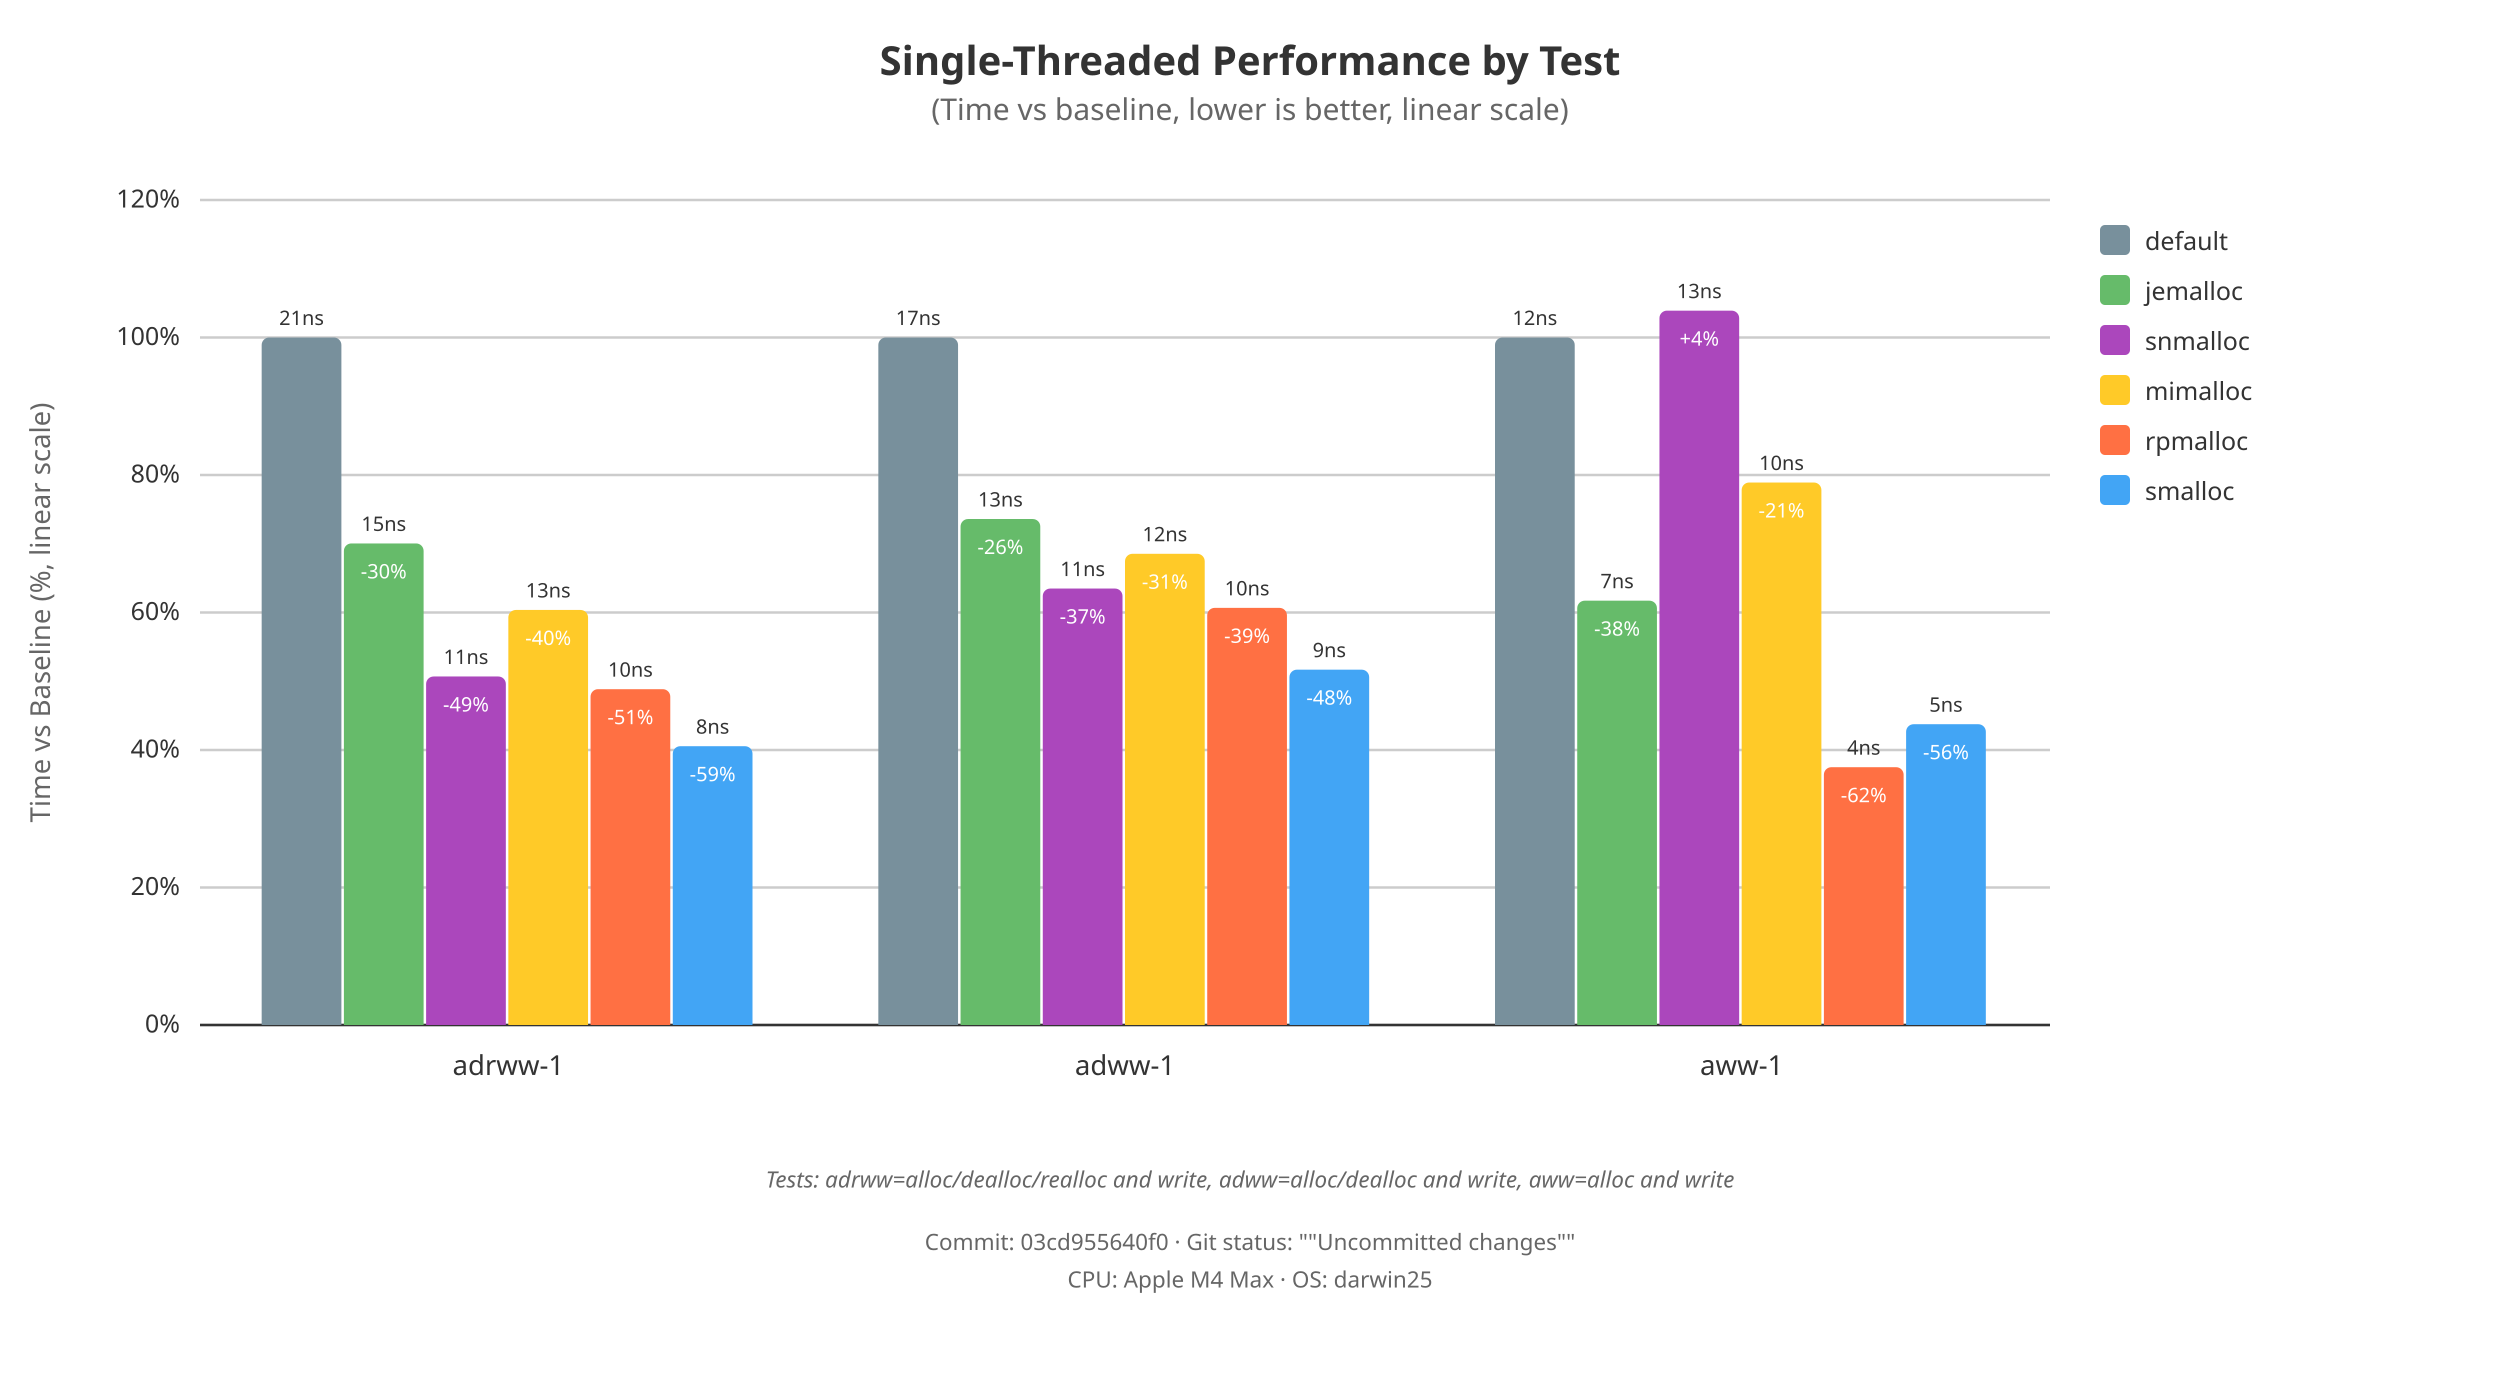
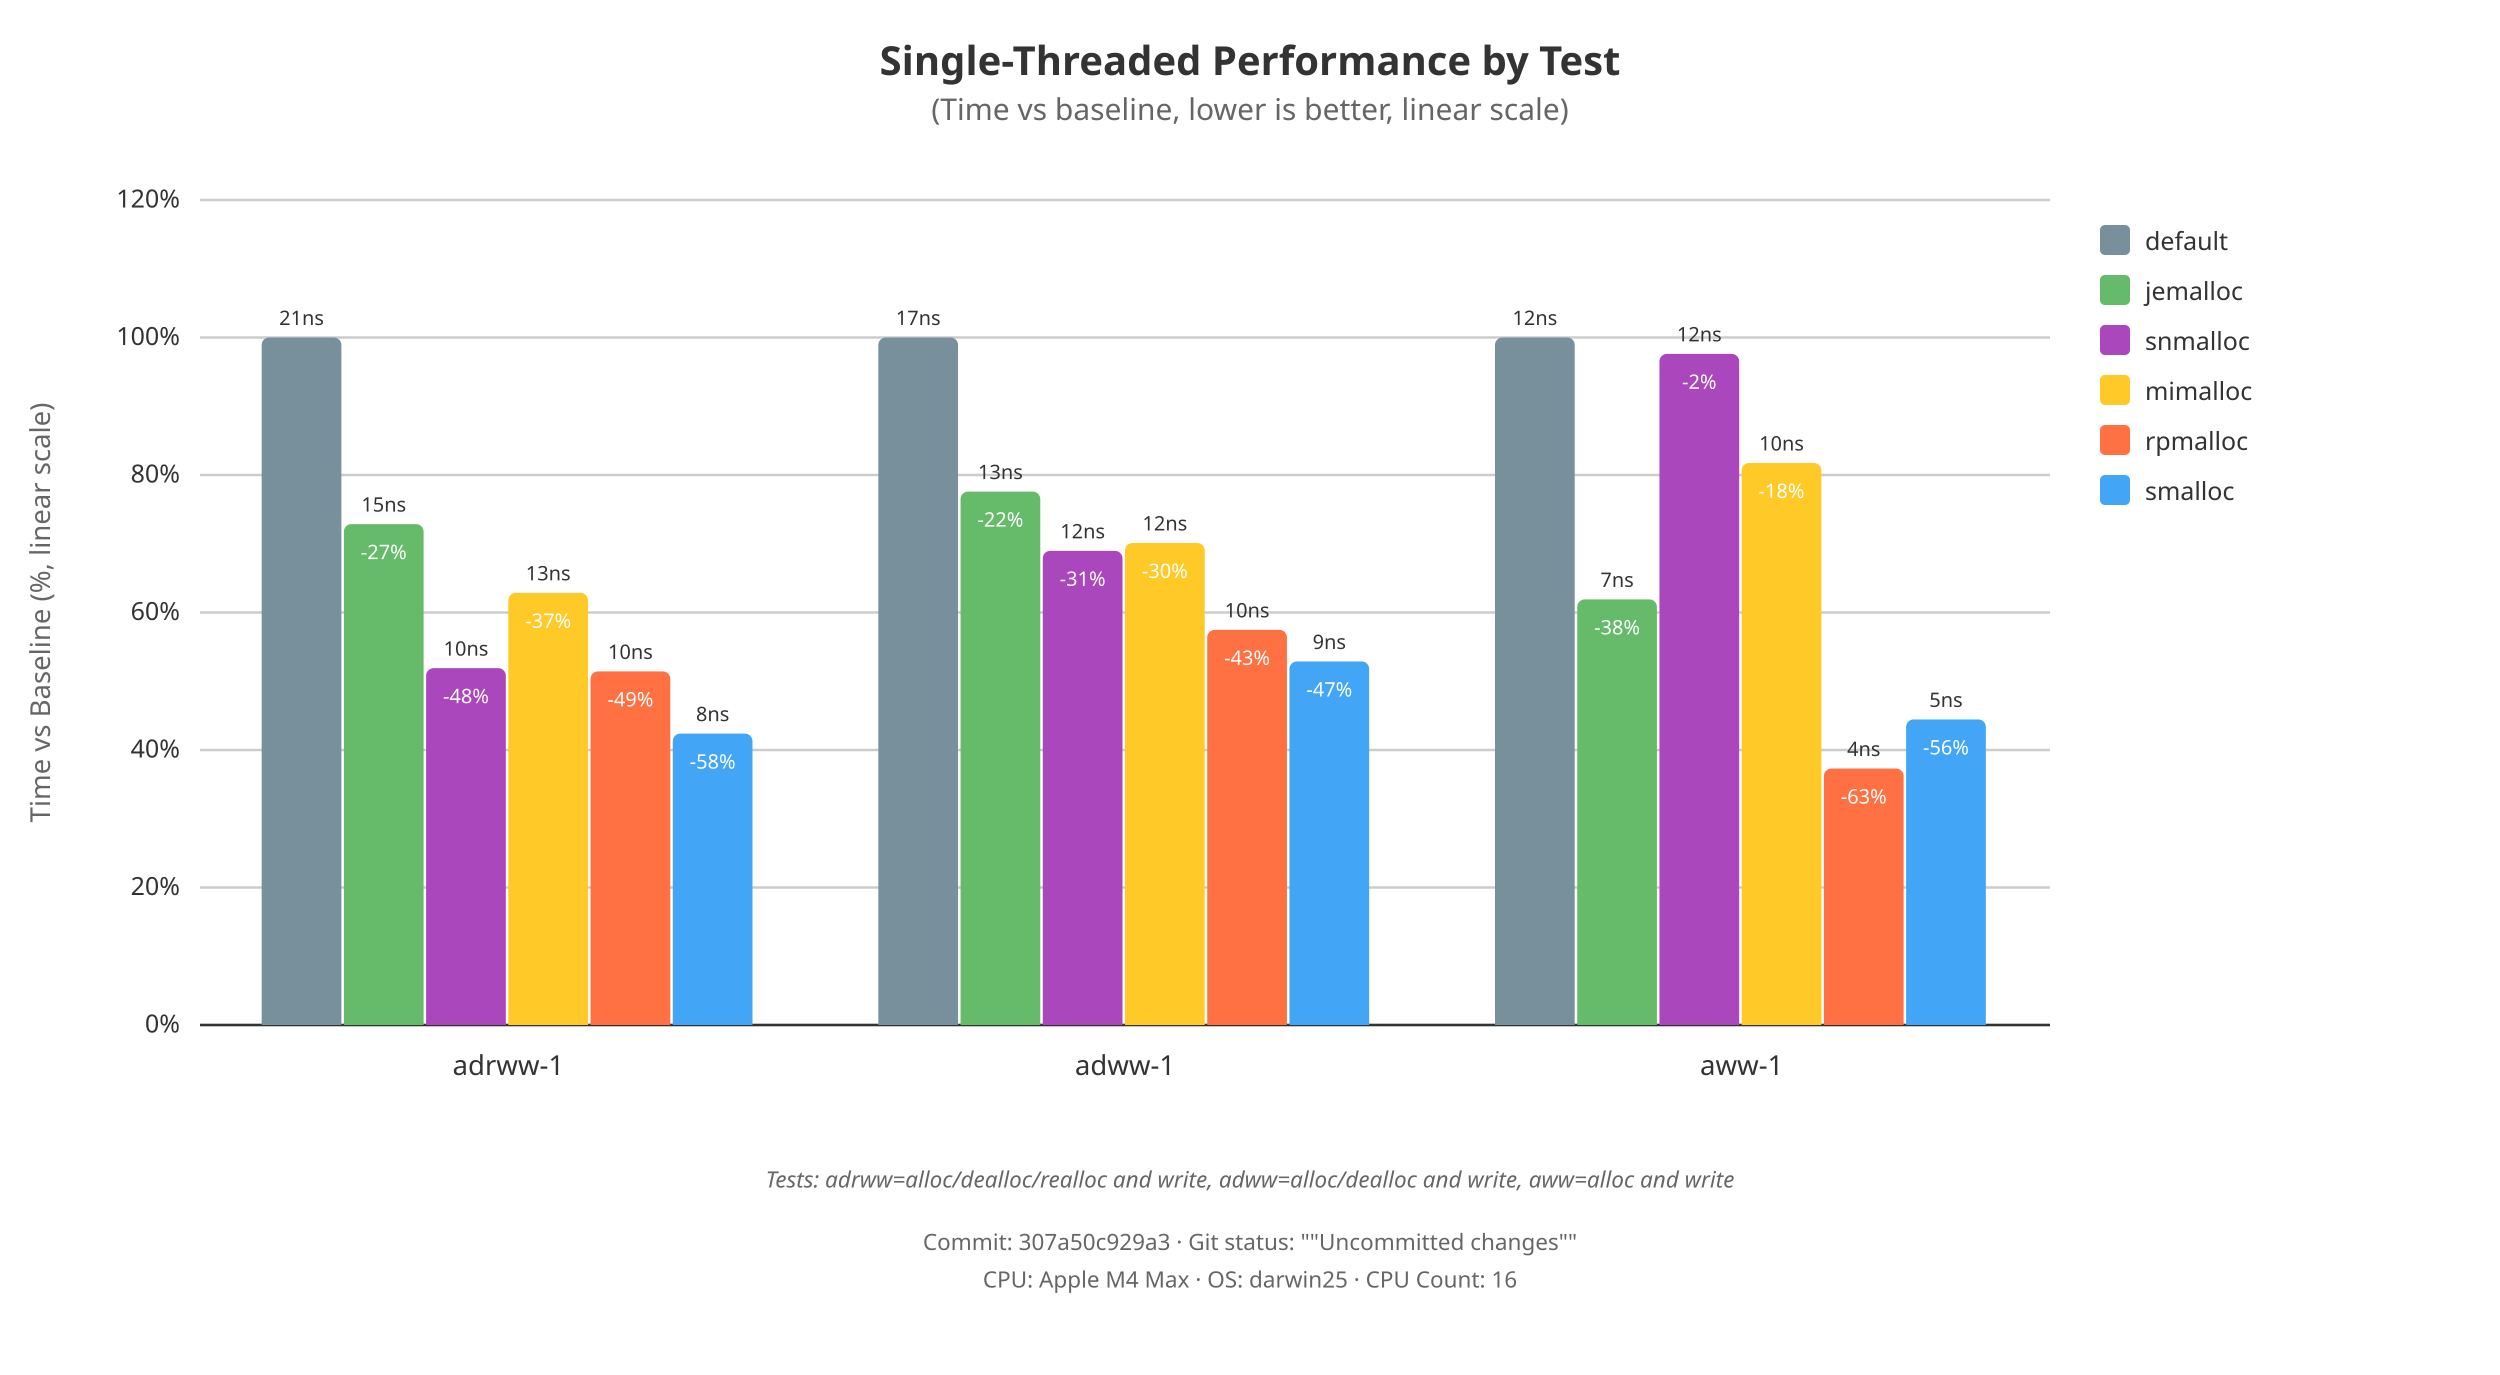
<svg xmlns="http://www.w3.org/2000/svg" viewBox="0 0 1000 550" width="1000" height="550">
  <rect width="1000" height="550" fill="white" />
  <style>
    .title { font-family: sans-serif; font-size: 16px; font-weight: bold; fill: #333333; }
    .subtitle { font-family: sans-serif; font-size: 12px; fill: #666666; }
    .axis-label { font-family: sans-serif; font-size: 11px; fill: #666666; }
    .tick-label { font-family: sans-serif; font-size: 10px; fill: #333333; }
    .tick-label-minor { font-family: sans-serif; font-size: 9px; fill: #999999; }
    .test-label { font-family: sans-serif; font-size: 11px; fill: #333333; }
    .bar-label-value { font-family: sans-serif; font-size: 8px; fill: #333333; }
    .bar-label-pct { font-family: sans-serif; font-size: 8px; fill: white; }
    .legend-text { font-family: sans-serif; font-size: 10px; fill: #333333; }
    .metadata { font-family: sans-serif; font-size: 9px; fill: #666666; }
    .key-text { font-family: sans-serif; font-size: 9px; font-style: italic; fill: #666666; }
    .grid-line-major { stroke: #cccccc; stroke-width: 1; }
    .grid-line-minor { stroke: #e0e0e0; stroke-width: 0.5; stroke-dasharray: 4,3; }
  </style>
  <text x="500.0" y="30" class="title" text-anchor="middle">Single-Threaded Performance by Test</text>
  <text x="500.0" y="48" class="subtitle" text-anchor="middle">(Time vs baseline, lower is better, linear scale)</text>
  <text x="20" y="245.0" class="axis-label" text-anchor="middle" transform="rotate(-90 20 245.0)">Time vs Baseline (%, linear scale)</text>
  <line x1="80" y1="410.0" x2="820" y2="410.0" class="grid-line-major" />
  <text x="72" y="413.0" class="tick-label" text-anchor="end">0%</text>
  <line x1="80" y1="355.0" x2="820" y2="355.0" class="grid-line-major" />
  <text x="72" y="358.0" class="tick-label" text-anchor="end">20%</text>
  <line x1="80" y1="300.0" x2="820" y2="300.0" class="grid-line-major" />
  <text x="72" y="303.0" class="tick-label" text-anchor="end">40%</text>
  <line x1="80" y1="245.0" x2="820" y2="245.0" class="grid-line-major" />
  <text x="72" y="248.0" class="tick-label" text-anchor="end">60%</text>
  <line x1="80" y1="190.0" x2="820" y2="190.0" class="grid-line-major" />
  <text x="72" y="193.0" class="tick-label" text-anchor="end">80%</text>
  <line x1="80" y1="135.0" x2="820" y2="135.0" class="grid-line-major" />
  <text x="72" y="138.0" class="tick-label" text-anchor="end">100%</text>
  <line x1="80" y1="80.0" x2="820" y2="80.0" class="grid-line-major" />
  <text x="72" y="83.0" class="tick-label" text-anchor="end">120%</text>
  <line x1="80" y1="135.0" x2="820" y2="135.0" class="grid-line-line" />
  <line x1="80" y1="410" x2="820" y2="410" stroke="#333333" stroke-width="1" />
  <path d="M 104.667 410.0 L 136.556 410.0 L 136.556 138.0 A 3 3 0 0 0 133.556 135.0 L 107.667 135.0 A 3 3 0 0 0 104.667 138.0 Z" fill="#78909c" />
  <text x="120.611" y="130.0" class="bar-label-value" text-anchor="middle">21ns</text>
-   <path d="M 137.556 410.0 L 169.444 410.0 L 169.444 220.373 A 3 3 0 0 0 166.444 217.373 L 140.556 217.373 A 3 3 0 0 0 137.556 220.373 Z" fill="#66bb6a" />
-   <text x="153.5" y="212.373" class="bar-label-value" text-anchor="middle">15ns</text>
-   <text x="153.5" y="231.373" class="bar-label-pct" text-anchor="middle">-30%</text>
-   <path d="M 170.444 410.0 L 202.333 410.0 L 202.333 273.599 A 3 3 0 0 0 199.333 270.599 L 173.444 270.599 A 3 3 0 0 0 170.444 273.599 Z" fill="#ab47bc" />
-   <text x="186.389" y="265.599" class="bar-label-value" text-anchor="middle">11ns</text>
-   <text x="186.389" y="284.599" class="bar-label-pct" text-anchor="middle">-49%</text>
-   <path d="M 203.333 410.0 L 235.222 410.0 L 235.222 246.986 A 3 3 0 0 0 232.222 243.986 L 206.333 243.986 A 3 3 0 0 0 203.333 246.986 Z" fill="#ffca28" />
-   <text x="219.278" y="238.986" class="bar-label-value" text-anchor="middle">13ns</text>
-   <text x="219.278" y="257.986" class="bar-label-pct" text-anchor="middle">-40%</text>
-   <path d="M 236.222 410.0 L 268.111 410.0 L 268.111 278.668 A 3 3 0 0 0 265.111 275.668 L 239.222 275.668 A 3 3 0 0 0 236.222 278.668 Z" fill="#ff7043" />
-   <text x="252.167" y="270.668" class="bar-label-value" text-anchor="middle">10ns</text>
-   <text x="252.167" y="289.668" class="bar-label-pct" text-anchor="middle">-51%</text>
-   <path d="M 269.111 410.0 L 301 410.0 L 301 301.479 A 3 3 0 0 0 298 298.479 L 272.111 298.479 A 3 3 0 0 0 269.111 301.479 Z" fill="#42a5f5" />
-   <text x="285.056" y="293.479" class="bar-label-value" text-anchor="middle">8ns</text>
-   <text x="285.056" y="312.479" class="bar-label-pct" text-anchor="middle">-59%</text>
+   <path d="M 137.556 410.0 L 169.444 410.0 L 169.444 212.643 A 3 3 0 0 0 166.444 209.643 L 140.556 209.643 A 3 3 0 0 0 137.556 212.643 Z" fill="#66bb6a" />
+   <text x="153.5" y="204.643" class="bar-label-value" text-anchor="middle">15ns</text>
+   <text x="153.5" y="223.643" class="bar-label-pct" text-anchor="middle">-27%</text>
+   <path d="M 170.444 410.0 L 202.333 410.0 L 202.333 270.262 A 3 3 0 0 0 199.333 267.262 L 173.444 267.262 A 3 3 0 0 0 170.444 270.262 Z" fill="#ab47bc" />
+   <text x="186.389" y="262.262" class="bar-label-value" text-anchor="middle">10ns</text>
+   <text x="186.389" y="281.262" class="bar-label-pct" text-anchor="middle">-48%</text>
+   <path d="M 203.333 410.0 L 235.222 410.0 L 235.222 240.143 A 3 3 0 0 0 232.222 237.143 L 206.333 237.143 A 3 3 0 0 0 203.333 240.143 Z" fill="#ffca28" />
+   <text x="219.278" y="232.143" class="bar-label-value" text-anchor="middle">13ns</text>
+   <text x="219.278" y="251.143" class="bar-label-pct" text-anchor="middle">-37%</text>
+   <path d="M 236.222 410.0 L 268.111 410.0 L 268.111 271.571 A 3 3 0 0 0 265.111 268.571 L 239.222 268.571 A 3 3 0 0 0 236.222 271.571 Z" fill="#ff7043" />
+   <text x="252.167" y="263.571" class="bar-label-value" text-anchor="middle">10ns</text>
+   <text x="252.167" y="282.571" class="bar-label-pct" text-anchor="middle">-49%</text>
+   <path d="M 269.111 410.0 L 301 410.0 L 301 296.452 A 3 3 0 0 0 298 293.452 L 272.111 293.452 A 3 3 0 0 0 269.111 296.452 Z" fill="#42a5f5" />
+   <text x="285.056" y="288.452" class="bar-label-value" text-anchor="middle">8ns</text>
+   <text x="285.056" y="307.452" class="bar-label-pct" text-anchor="middle">-58%</text>
  <text x="203.333" y="430" class="test-label" text-anchor="middle">adrww-1</text>
  <path d="M 351.333 410.0 L 383.222 410.0 L 383.222 138.0 A 3 3 0 0 0 380.222 135.0 L 354.333 135.0 A 3 3 0 0 0 351.333 138.0 Z" fill="#78909c" />
  <text x="367.278" y="130.0" class="bar-label-value" text-anchor="middle">17ns</text>
-   <path d="M 384.222 410.0 L 416.111 410.0 L 416.111 210.612 A 3 3 0 0 0 413.111 207.612 L 387.222 207.612 A 3 3 0 0 0 384.222 210.612 Z" fill="#66bb6a" />
-   <text x="400.167" y="202.612" class="bar-label-value" text-anchor="middle">13ns</text>
-   <text x="400.167" y="221.612" class="bar-label-pct" text-anchor="middle">-26%</text>
-   <path d="M 417.111 410.0 L 449.0 410.0 L 449.0 238.421 A 3 3 0 0 0 446.0 235.421 L 420.111 235.421 A 3 3 0 0 0 417.111 238.421 Z" fill="#ab47bc" />
-   <text x="433.056" y="230.421" class="bar-label-value" text-anchor="middle">11ns</text>
-   <text x="433.056" y="249.421" class="bar-label-pct" text-anchor="middle">-37%</text>
-   <path d="M 450.0 410.0 L 481.889 410.0 L 481.889 224.517 A 3 3 0 0 0 478.889 221.517 L 453.0 221.517 A 3 3 0 0 0 450.0 224.517 Z" fill="#ffca28" />
-   <text x="465.944" y="216.517" class="bar-label-value" text-anchor="middle">12ns</text>
-   <text x="465.944" y="235.517" class="bar-label-pct" text-anchor="middle">-31%</text>
-   <path d="M 482.889 410.0 L 514.778 410.0 L 514.778 246.146 A 3 3 0 0 0 511.778 243.146 L 485.889 243.146 A 3 3 0 0 0 482.889 246.146 Z" fill="#ff7043" />
-   <text x="498.833" y="238.146" class="bar-label-value" text-anchor="middle">10ns</text>
-   <text x="498.833" y="257.146" class="bar-label-pct" text-anchor="middle">-39%</text>
-   <path d="M 515.778 410.0 L 547.667 410.0 L 547.667 270.865 A 3 3 0 0 0 544.667 267.865 L 518.778 267.865 A 3 3 0 0 0 515.778 270.865 Z" fill="#42a5f5" />
-   <text x="531.722" y="262.865" class="bar-label-value" text-anchor="middle">9ns</text>
-   <text x="531.722" y="281.865" class="bar-label-pct" text-anchor="middle">-48%</text>
+   <path d="M 384.222 410.0 L 416.111 410.0 L 416.111 199.638 A 3 3 0 0 0 413.111 196.638 L 387.222 196.638 A 3 3 0 0 0 384.222 199.638 Z" fill="#66bb6a" />
+   <text x="400.167" y="191.638" class="bar-label-value" text-anchor="middle">13ns</text>
+   <text x="400.167" y="210.638" class="bar-label-pct" text-anchor="middle">-22%</text>
+   <path d="M 417.111 410.0 L 449.0 410.0 L 449.0 223.345 A 3 3 0 0 0 446.0 220.345 L 420.111 220.345 A 3 3 0 0 0 417.111 223.345 Z" fill="#ab47bc" />
+   <text x="433.056" y="215.345" class="bar-label-value" text-anchor="middle">12ns</text>
+   <text x="433.056" y="234.345" class="bar-label-pct" text-anchor="middle">-31%</text>
+   <path d="M 450.0 410.0 L 481.889 410.0 L 481.889 220.184 A 3 3 0 0 0 478.889 217.184 L 453.0 217.184 A 3 3 0 0 0 450.0 220.184 Z" fill="#ffca28" />
+   <text x="465.944" y="212.184" class="bar-label-value" text-anchor="middle">12ns</text>
+   <text x="465.944" y="231.184" class="bar-label-pct" text-anchor="middle">-30%</text>
+   <path d="M 482.889 410.0 L 514.778 410.0 L 514.778 254.954 A 3 3 0 0 0 511.778 251.954 L 485.889 251.954 A 3 3 0 0 0 482.889 254.954 Z" fill="#ff7043" />
+   <text x="498.833" y="246.954" class="bar-label-value" text-anchor="middle">10ns</text>
+   <text x="498.833" y="265.954" class="bar-label-pct" text-anchor="middle">-43%</text>
+   <path d="M 515.778 410.0 L 547.667 410.0 L 547.667 267.598 A 3 3 0 0 0 544.667 264.598 L 518.778 264.598 A 3 3 0 0 0 515.778 267.598 Z" fill="#42a5f5" />
+   <text x="531.722" y="259.598" class="bar-label-value" text-anchor="middle">9ns</text>
+   <text x="531.722" y="278.598" class="bar-label-pct" text-anchor="middle">-47%</text>
  <text x="450.0" y="430" class="test-label" text-anchor="middle">adww-1</text>
  <path d="M 598 410.0 L 629.889 410.0 L 629.889 138.0 A 3 3 0 0 0 626.889 135.0 L 601 135.0 A 3 3 0 0 0 598 138.0 Z" fill="#78909c" />
  <text x="613.944" y="130.0" class="bar-label-value" text-anchor="middle">12ns</text>
-   <path d="M 630.889 410.0 L 662.778 410.0 L 662.778 243.273 A 3 3 0 0 0 659.778 240.273 L 633.889 240.273 A 3 3 0 0 0 630.889 243.273 Z" fill="#66bb6a" />
-   <text x="646.833" y="235.273" class="bar-label-value" text-anchor="middle">7ns</text>
-   <text x="646.833" y="254.273" class="bar-label-pct" text-anchor="middle">-38%</text>
-   <path d="M 663.778 410.0 L 695.667 410.0 L 695.667 127.258 A 3 3 0 0 0 692.667 124.258 L 666.778 124.258 A 3 3 0 0 0 663.778 127.258 Z" fill="#ab47bc" />
-   <text x="679.722" y="119.258" class="bar-label-value" text-anchor="middle">13ns</text>
-   <text x="679.722" y="138.258" class="bar-label-pct" text-anchor="middle">+4%</text>
-   <path d="M 696.667 410.0 L 728.556 410.0 L 728.556 196.008 A 3 3 0 0 0 725.556 193.008 L 699.667 193.008 A 3 3 0 0 0 696.667 196.008 Z" fill="#ffca28" />
-   <text x="712.611" y="188.008" class="bar-label-value" text-anchor="middle">10ns</text>
-   <text x="712.611" y="207.008" class="bar-label-pct" text-anchor="middle">-21%</text>
-   <path d="M 729.556 410.0 L 761.444 410.0 L 761.444 309.875 A 3 3 0 0 0 758.444 306.875 L 732.556 306.875 A 3 3 0 0 0 729.556 309.875 Z" fill="#ff7043" />
-   <text x="745.5" y="301.875" class="bar-label-value" text-anchor="middle">4ns</text>
-   <text x="745.5" y="320.875" class="bar-label-pct" text-anchor="middle">-62%</text>
-   <path d="M 762.444 410.0 L 794.333 410.0 L 794.333 292.688 A 3 3 0 0 0 791.333 289.688 L 765.444 289.688 A 3 3 0 0 0 762.444 292.688 Z" fill="#42a5f5" />
-   <text x="778.389" y="284.688" class="bar-label-value" text-anchor="middle">5ns</text>
-   <text x="778.389" y="303.688" class="bar-label-pct" text-anchor="middle">-56%</text>
+   <path d="M 630.889 410.0 L 662.778 410.0 L 662.778 242.762 A 3 3 0 0 0 659.778 239.762 L 633.889 239.762 A 3 3 0 0 0 630.889 242.762 Z" fill="#66bb6a" />
+   <text x="646.833" y="234.762" class="bar-label-value" text-anchor="middle">7ns</text>
+   <text x="646.833" y="253.762" class="bar-label-pct" text-anchor="middle">-38%</text>
+   <path d="M 663.778 410.0 L 695.667 410.0 L 695.667 144.548 A 3 3 0 0 0 692.667 141.548 L 666.778 141.548 A 3 3 0 0 0 663.778 144.548 Z" fill="#ab47bc" />
+   <text x="679.722" y="136.548" class="bar-label-value" text-anchor="middle">12ns</text>
+   <text x="679.722" y="155.548" class="bar-label-pct" text-anchor="middle">-2%</text>
+   <path d="M 696.667 410.0 L 728.556 410.0 L 728.556 188.198 A 3 3 0 0 0 725.556 185.198 L 699.667 185.198 A 3 3 0 0 0 696.667 188.198 Z" fill="#ffca28" />
+   <text x="712.611" y="180.198" class="bar-label-value" text-anchor="middle">10ns</text>
+   <text x="712.611" y="199.198" class="bar-label-pct" text-anchor="middle">-18%</text>
+   <path d="M 729.556 410.0 L 761.444 410.0 L 761.444 310.421 A 3 3 0 0 0 758.444 307.421 L 732.556 307.421 A 3 3 0 0 0 729.556 310.421 Z" fill="#ff7043" />
+   <text x="745.5" y="302.421" class="bar-label-value" text-anchor="middle">4ns</text>
+   <text x="745.5" y="321.421" class="bar-label-pct" text-anchor="middle">-63%</text>
+   <path d="M 762.444 410.0 L 794.333 410.0 L 794.333 290.778 A 3 3 0 0 0 791.333 287.778 L 765.444 287.778 A 3 3 0 0 0 762.444 290.778 Z" fill="#42a5f5" />
+   <text x="778.389" y="282.778" class="bar-label-value" text-anchor="middle">5ns</text>
+   <text x="778.389" y="301.778" class="bar-label-pct" text-anchor="middle">-56%</text>
  <text x="696.667" y="430" class="test-label" text-anchor="middle">aww-1</text>
  <rect x="840" y="90" width="12" height="12" fill="#78909c" rx="2" />
  <text x="858" y="100" class="legend-text">default</text>
  <rect x="840" y="110" width="12" height="12" fill="#66bb6a" rx="2" />
  <text x="858" y="120" class="legend-text">jemalloc</text>
  <rect x="840" y="130" width="12" height="12" fill="#ab47bc" rx="2" />
  <text x="858" y="140" class="legend-text">snmalloc</text>
  <rect x="840" y="150" width="12" height="12" fill="#ffca28" rx="2" />
  <text x="858" y="160" class="legend-text">mimalloc</text>
  <rect x="840" y="170" width="12" height="12" fill="#ff7043" rx="2" />
  <text x="858" y="180" class="legend-text">rpmalloc</text>
  <rect x="840" y="190" width="12" height="12" fill="#42a5f5" rx="2" />
  <text x="858" y="200" class="legend-text">smalloc</text>
  <text x="500.0" y="475" class="key-text" text-anchor="middle">Tests: adrww=alloc/dealloc/realloc and write, adww=alloc/dealloc and write, aww=alloc and write</text>
-   <text x="500.0" y="500" class="metadata" text-anchor="middle">Commit: 03cd955640f0 · Git status: ""Uncommitted changes""</text>
-   <text x="500.0" y="515" class="metadata" text-anchor="middle">CPU: Apple M4 Max · OS: darwin25</text>
+   <text x="500.0" y="500" class="metadata" text-anchor="middle">Commit: 307a50c929a3 · Git status: ""Uncommitted changes""</text>
+   <text x="500.0" y="515" class="metadata" text-anchor="middle">CPU: Apple M4 Max · OS: darwin25 · CPU Count: 16</text>
</svg>
